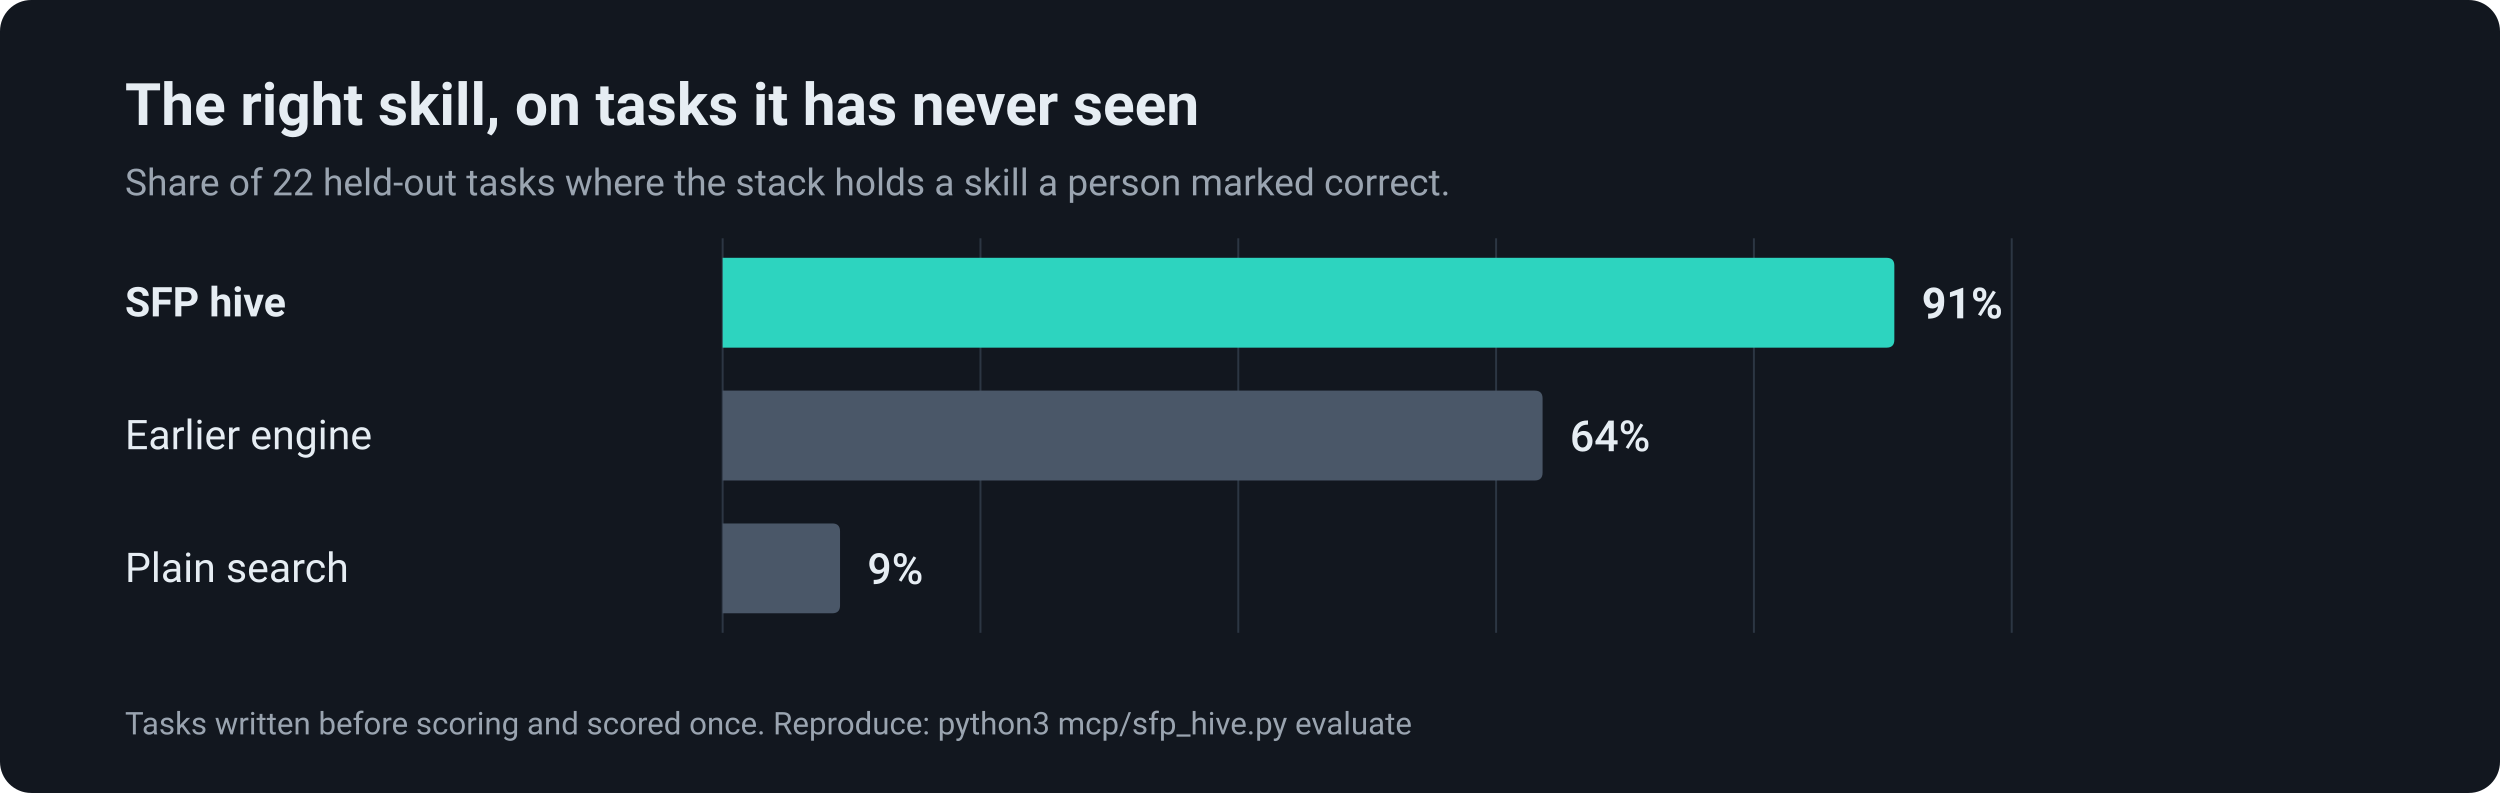
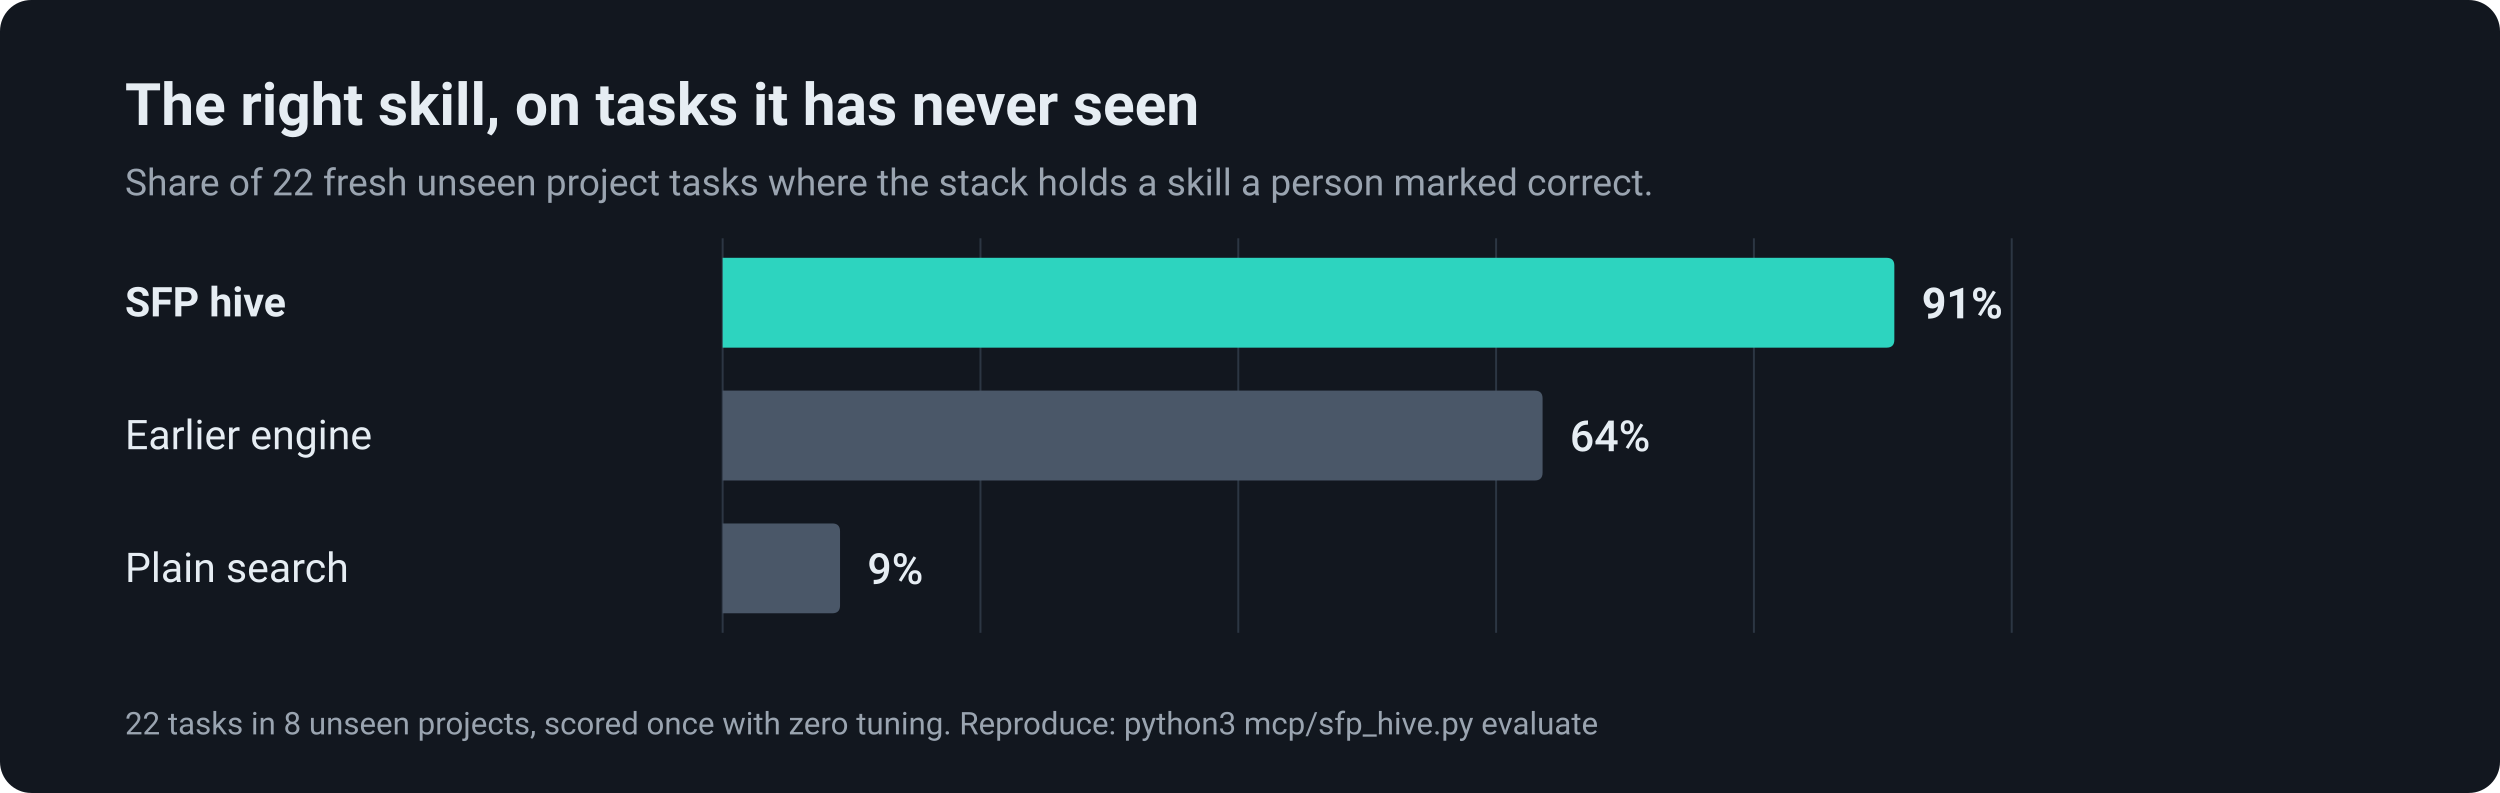
<svg xmlns="http://www.w3.org/2000/svg" width="1280" height="406" viewBox="0 0 1280 406" role="img" aria-labelledby="t d">
  <rect width="1280" height="406" rx="16" fill="#12171f" />
  <text x="64" y="64" font-family="ui-sans-serif, system-ui, -apple-system, 'Segoe UI', Roboto, 'Helvetica Neue', Arial, sans-serif" font-size="30" font-weight="600" fill="#e6edf3" text-anchor="start">The right skill, on tasks it has never seen</text>
-   <text x="64" y="100" font-family="ui-sans-serif, system-ui, -apple-system, 'Segoe UI', Roboto, 'Helvetica Neue', Arial, sans-serif" font-size="19" font-weight="400" fill="#9aa4b0" text-anchor="start">Share of 22 held-out tasks where the stack holds a skill a person marked correct.</text>
+   <text x="64" y="100" font-family="ui-sans-serif, system-ui, -apple-system, 'Segoe UI', Roboto, 'Helvetica Neue', Arial, sans-serif" font-size="19" font-weight="400" fill="#9aa4b0" text-anchor="start">Share of 22 fresh unseen project tasks where the stack holds a skill a person marked correct.</text>
  <line x1="370.0" y1="122" x2="370.0" y2="324" stroke="#2c3643" stroke-width="1" />
  <line x1="502.0" y1="122" x2="502.0" y2="324" stroke="#2c3643" stroke-width="1" />
  <line x1="634.0" y1="122" x2="634.0" y2="324" stroke="#2c3643" stroke-width="1" />
  <line x1="766.0" y1="122" x2="766.0" y2="324" stroke="#2c3643" stroke-width="1" />
  <line x1="898.0" y1="122" x2="898.0" y2="324" stroke="#2c3643" stroke-width="1" />
  <line x1="1030.0" y1="122" x2="1030.0" y2="324" stroke="#2c3643" stroke-width="1" />
  <text x="64" y="162.0" font-family="ui-sans-serif, system-ui, -apple-system, 'Segoe UI', Roboto, 'Helvetica Neue', Arial, sans-serif" font-size="21" font-weight="600" fill="#e6edf3" text-anchor="start">SFP hive</text>
  <path d="M370.0 132.0 H965.9 Q969.9 132.0 969.9 136.0 V174.0 Q969.9 178.0 965.9 178.0 H370.0 Z" fill="#2dd4bf" />
  <text x="983.94" y="163.0" font-family="ui-sans-serif, system-ui, -apple-system, 'Segoe UI', Roboto, 'Helvetica Neue', Arial, sans-serif" font-size="22" font-weight="700" fill="#e6edf3" text-anchor="start">91%</text>
  <text x="64" y="230.0" font-family="ui-sans-serif, system-ui, -apple-system, 'Segoe UI', Roboto, 'Helvetica Neue', Arial, sans-serif" font-size="21" font-weight="400" fill="#e6edf3" text-anchor="start">Earlier engine</text>
  <path d="M370.0 200.0 H785.8 Q789.8 200.0 789.8 204.0 V242.0 Q789.8 246.0 785.8 246.0 H370.0 Z" fill="#4a5768" />
  <text x="803.76" y="231.0" font-family="ui-sans-serif, system-ui, -apple-system, 'Segoe UI', Roboto, 'Helvetica Neue', Arial, sans-serif" font-size="22" font-weight="500" fill="#e6edf3" text-anchor="start">64%</text>
  <text x="64" y="298.0" font-family="ui-sans-serif, system-ui, -apple-system, 'Segoe UI', Roboto, 'Helvetica Neue', Arial, sans-serif" font-size="21" font-weight="400" fill="#e6edf3" text-anchor="start">Plain search</text>
  <path d="M370.0 268.0 H426.1 Q430.1 268.0 430.1 272.0 V310.0 Q430.1 314.0 426.1 314.0 H370.0 Z" fill="#4a5768" />
  <text x="444.06" y="299.0" font-family="ui-sans-serif, system-ui, -apple-system, 'Segoe UI', Roboto, 'Helvetica Neue', Arial, sans-serif" font-size="22" font-weight="500" fill="#e6edf3" text-anchor="start">9%</text>
-   <text x="64" y="376" font-family="ui-sans-serif, system-ui, -apple-system, 'Segoe UI', Roboto, 'Helvetica Neue', Arial, sans-serif" font-size="16" font-weight="400" fill="#9aa4b0" text-anchor="start">Tasks written before scoring and scored once. Reproduce: python3 mcp/sfp_hive.py evaluate</text>
+   <text x="64" y="376" font-family="ui-sans-serif, system-ui, -apple-system, 'Segoe UI', Roboto, 'Helvetica Neue', Arial, sans-serif" font-size="16" font-weight="400" fill="#9aa4b0" text-anchor="start">22 tasks in 8 unseen projects, scored once with zero tuning. Reproduce: python3 mcp/sfp_hive.py evaluate</text>
</svg>
